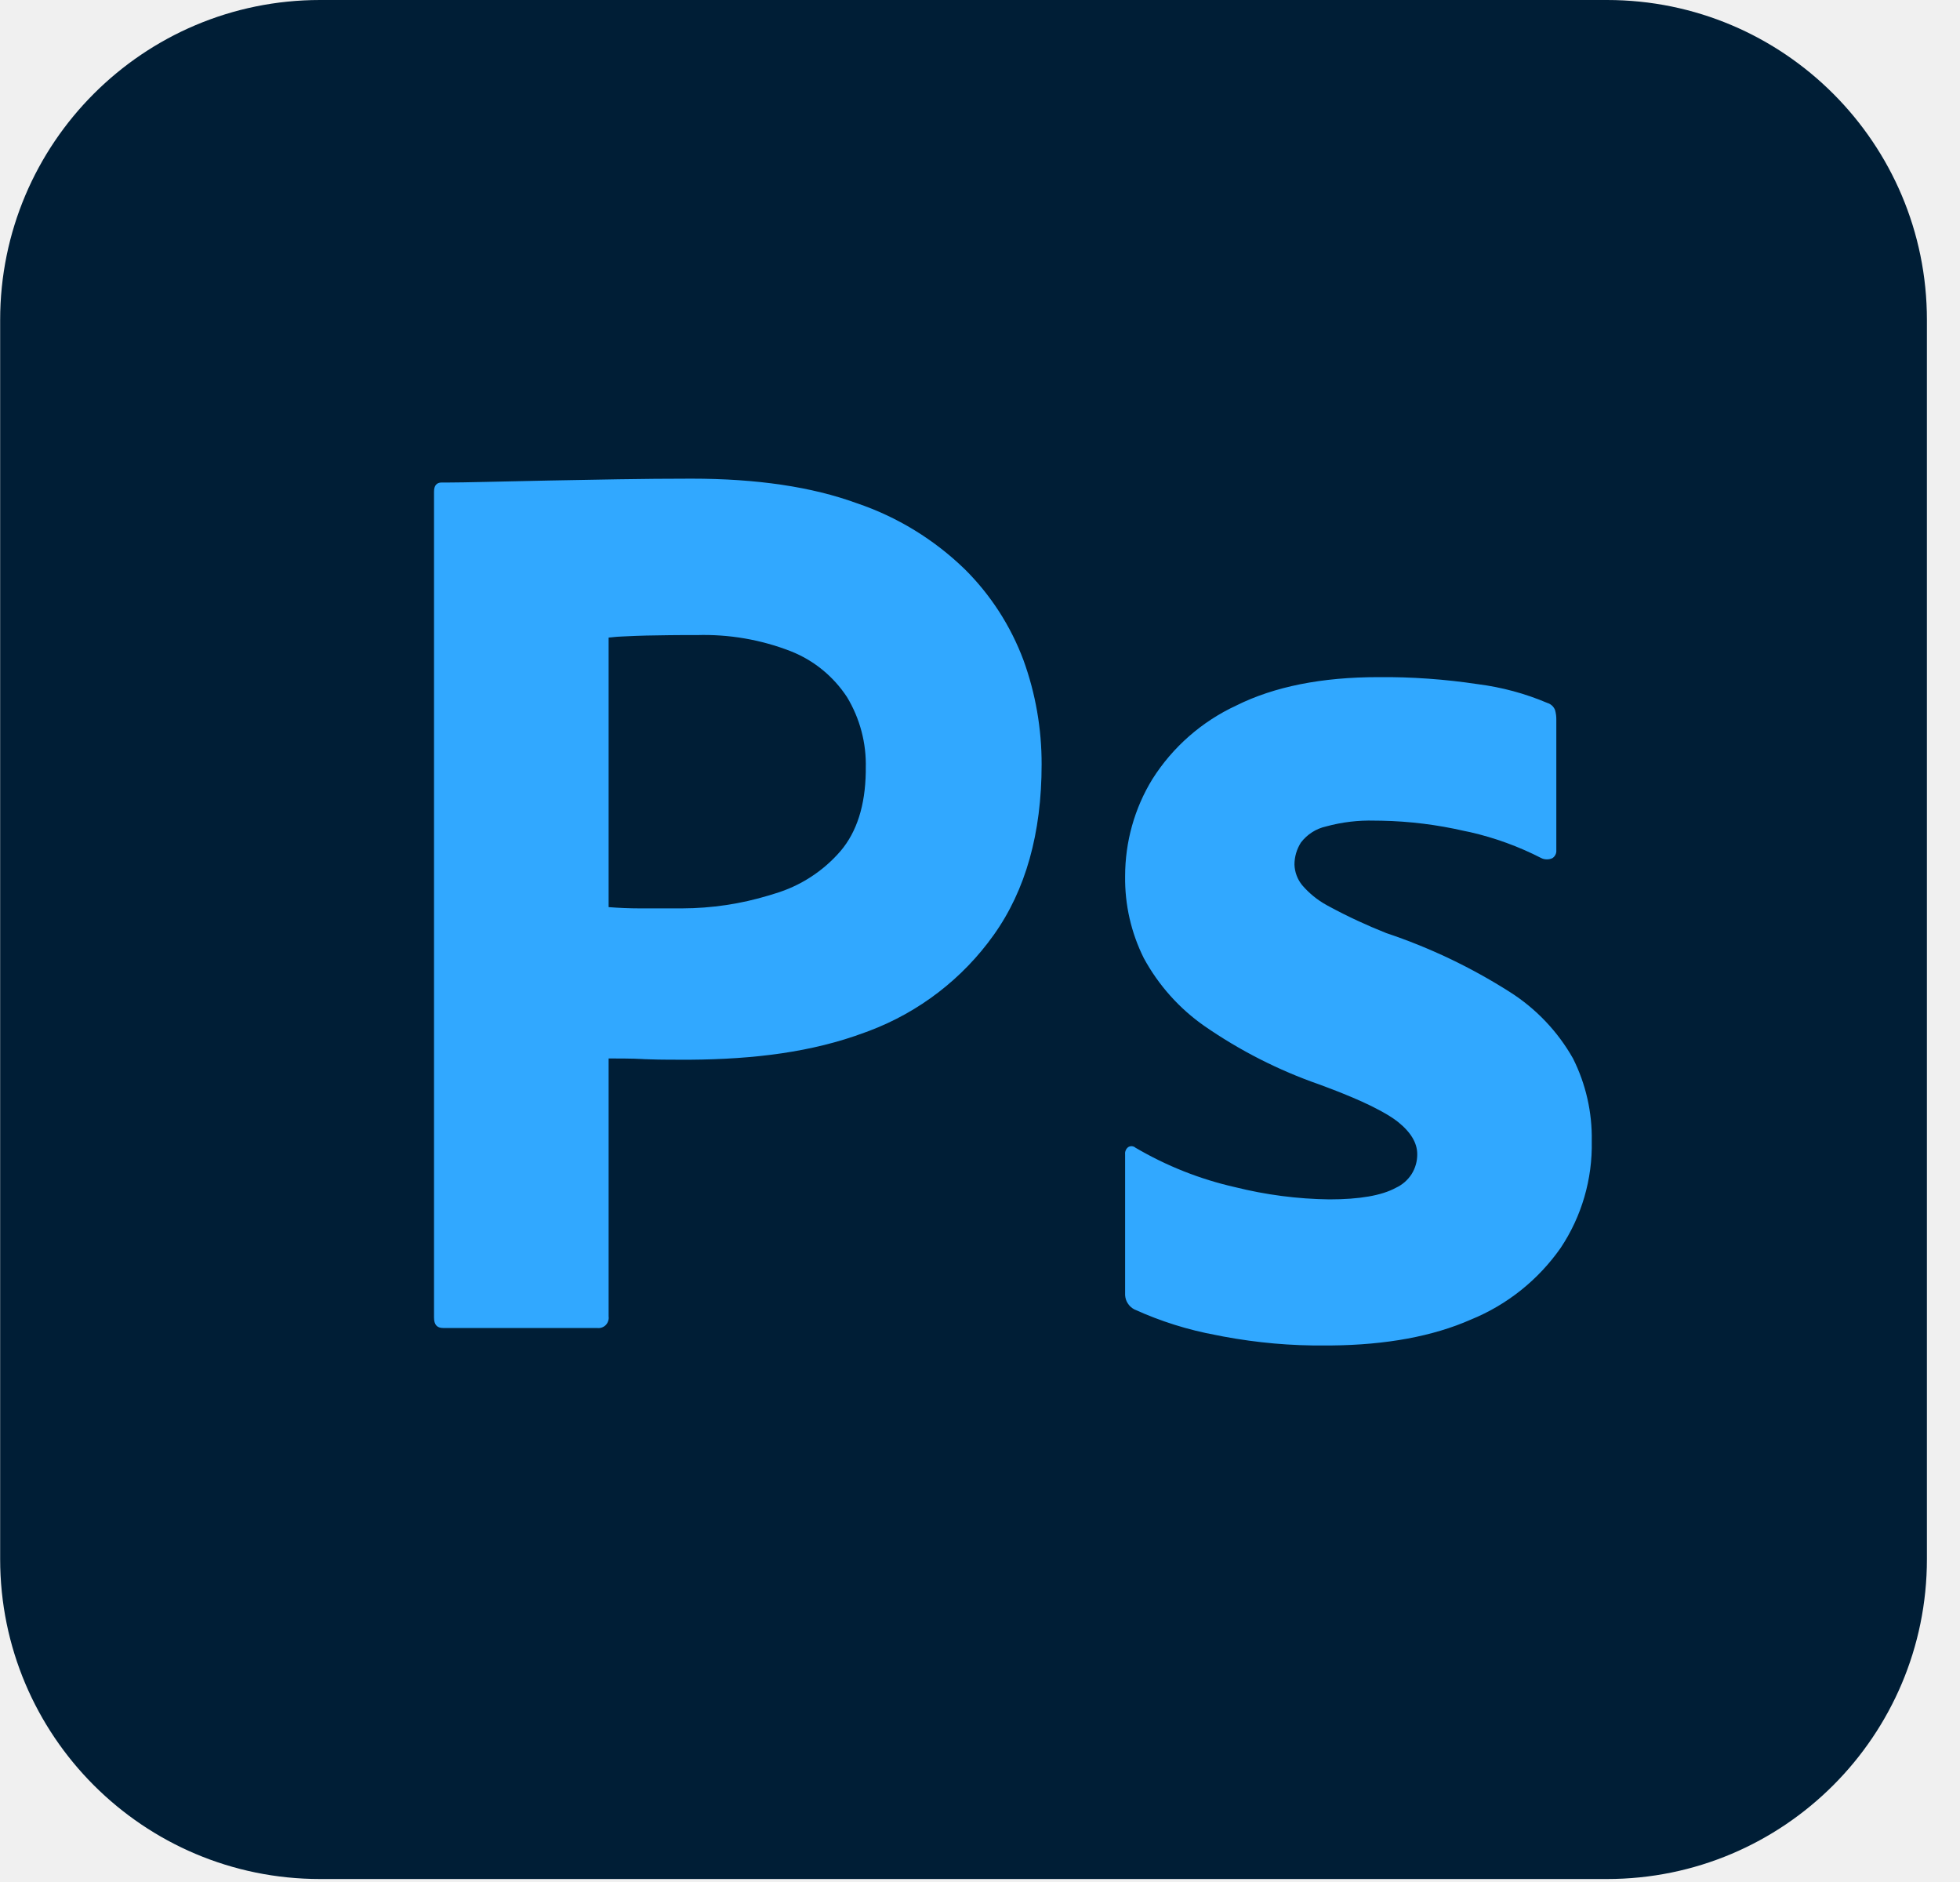
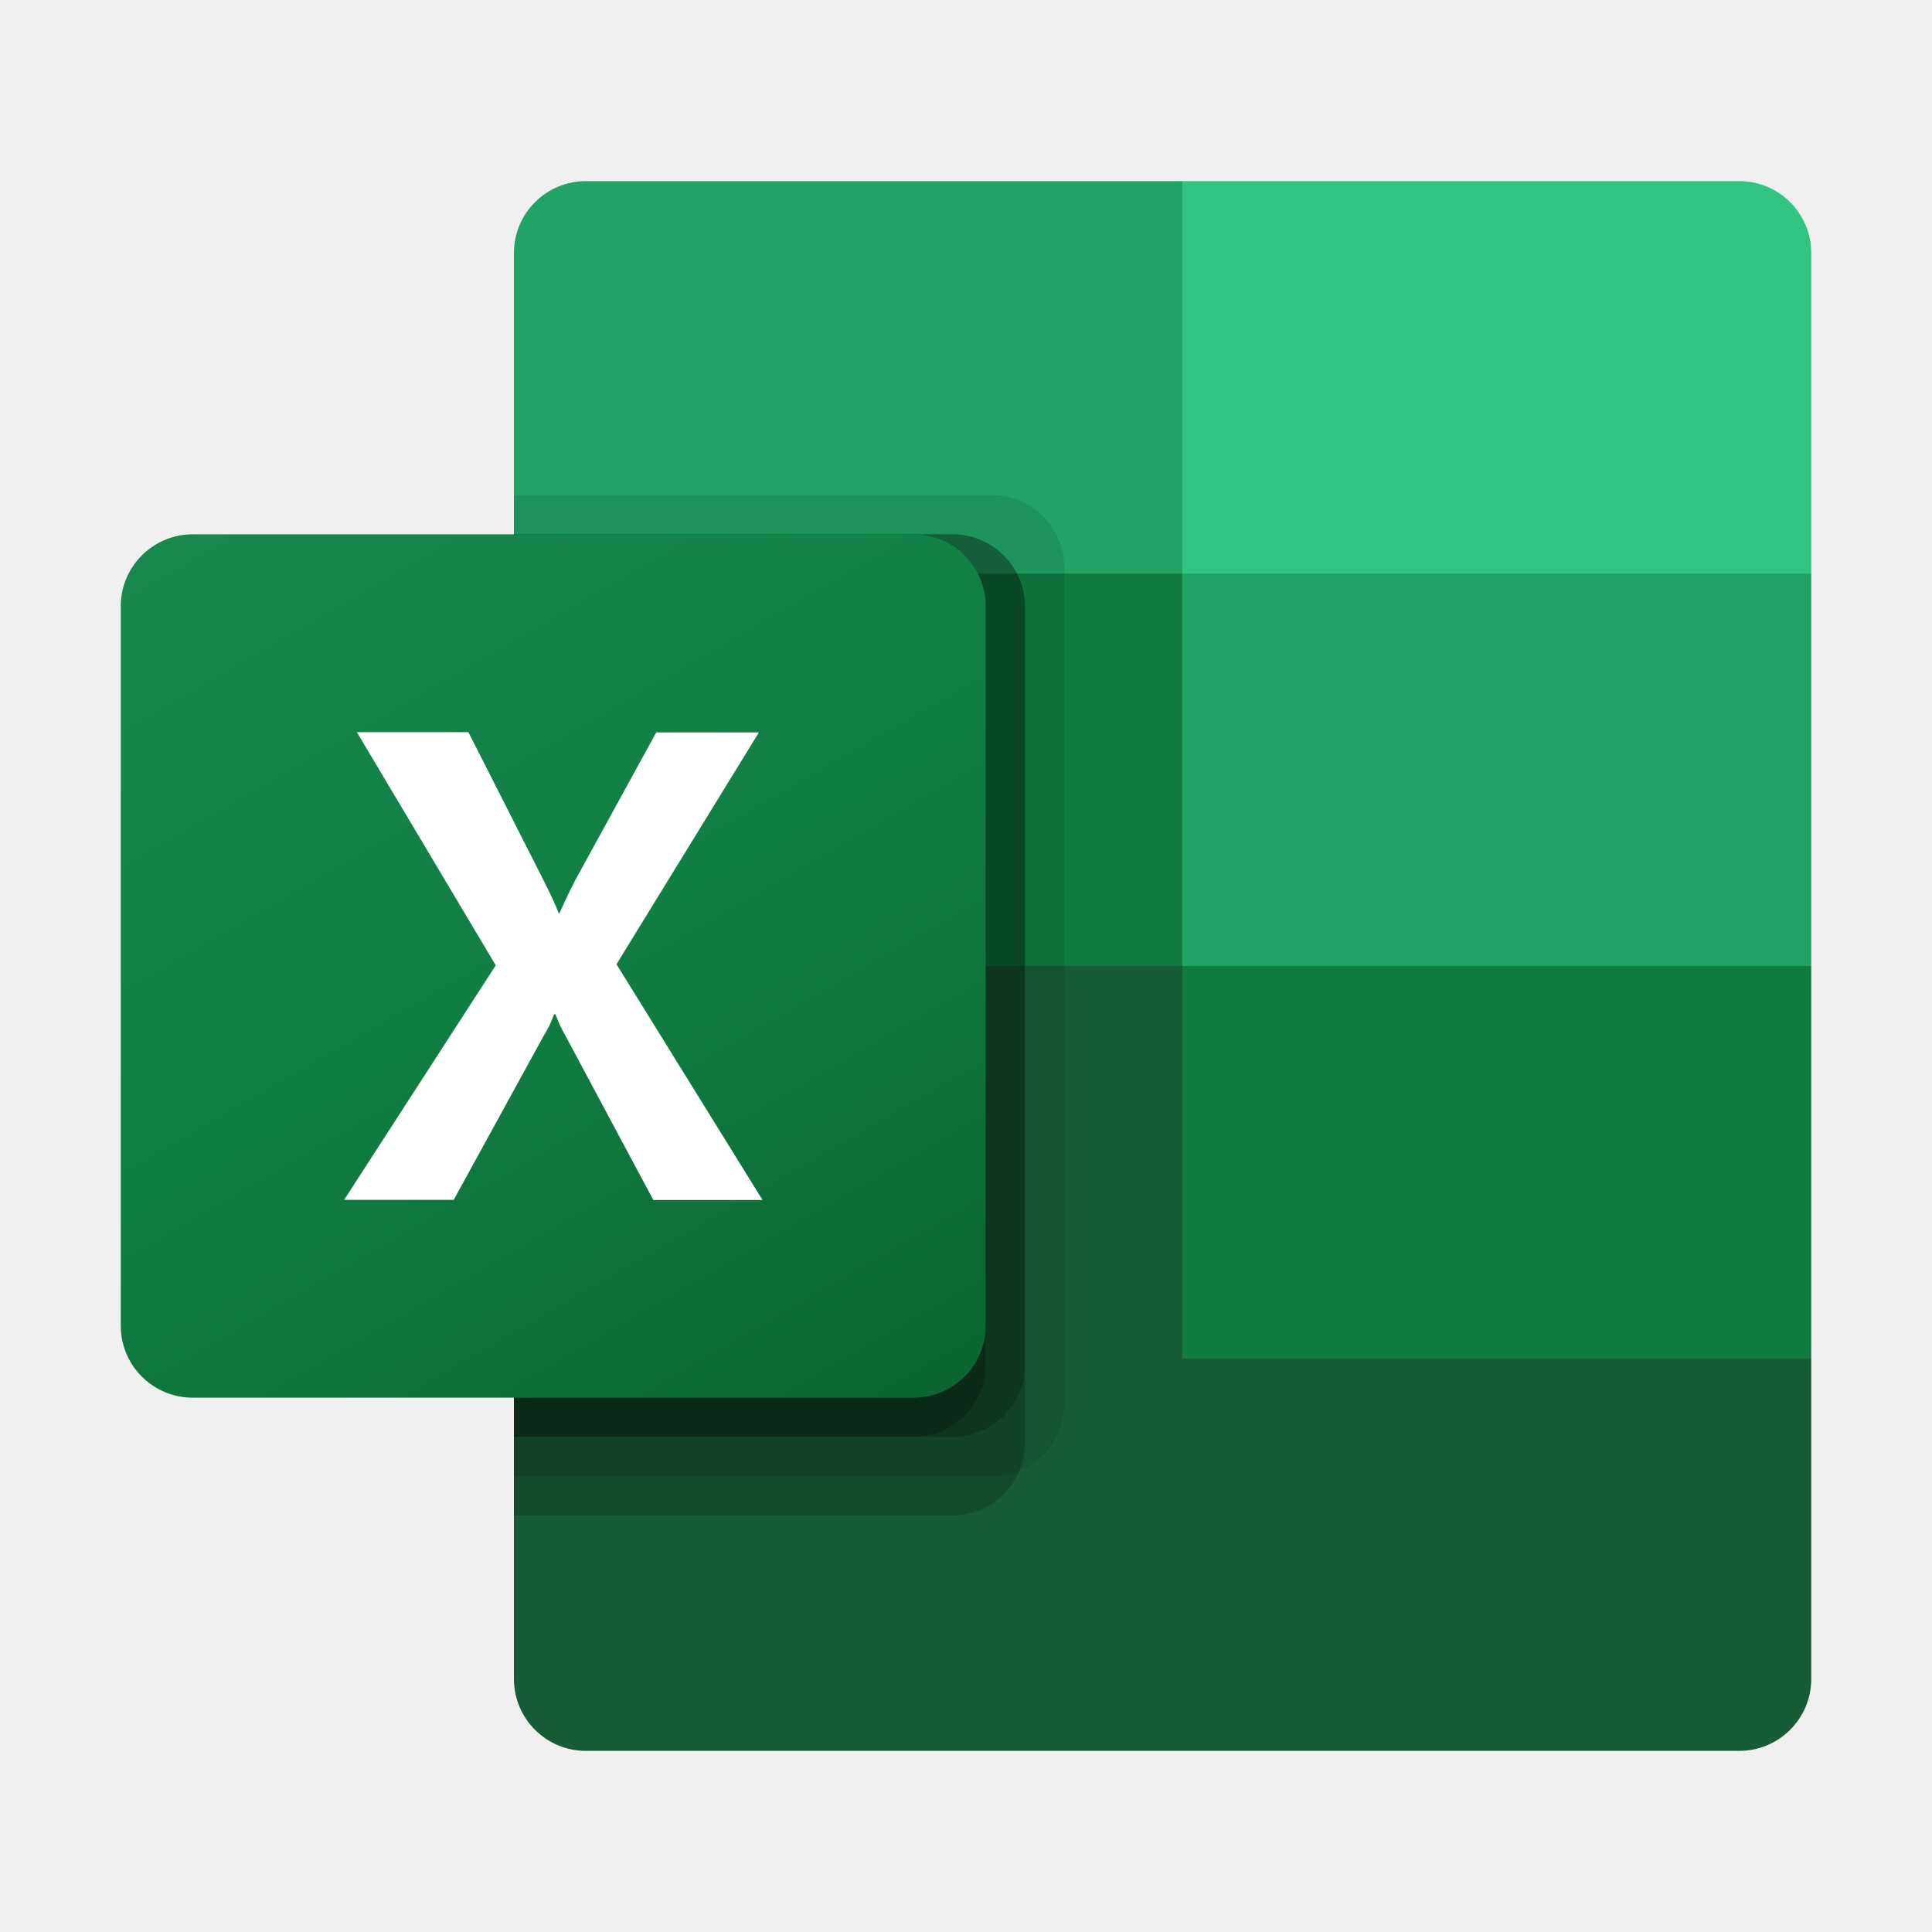
- <svg xmlns="http://www.w3.org/2000/svg" width="25" height="24" viewBox="0 0 25 24" fill="none">
-   <g clip-path="url(#clip0_218_26)">
-     <path d="M20.498 0H4.082C1.829 0 0.002 1.827 0.002 4.08V19.882C0.002 22.135 1.829 23.962 4.082 23.962H20.498C22.751 23.962 24.578 22.135 24.578 19.882V4.08C24.578 1.827 22.751 0 20.498 0Z" fill="#001E36" />
-     <path d="M5.536 16.803V6.269C5.536 6.192 5.569 6.153 5.635 6.153L5.739 6.153L5.918 6.151L6.165 6.146L6.996 6.128L7.886 6.112C8.199 6.107 8.51 6.104 8.818 6.104C9.653 6.104 10.356 6.208 10.928 6.417C11.444 6.591 11.914 6.879 12.305 7.258C12.636 7.586 12.892 7.983 13.055 8.42C13.209 8.845 13.287 9.295 13.286 9.747C13.286 10.627 13.082 11.352 12.675 11.923C12.278 12.481 11.723 12.907 11.082 13.148L11.027 13.168C10.357 13.418 9.616 13.508 8.803 13.514L8.677 13.514L8.489 13.513L8.395 13.512L8.289 13.509L8.226 13.507L8.187 13.505L8.092 13.501L7.976 13.499L7.801 13.498L7.763 13.498V16.787C7.766 16.807 7.764 16.828 7.757 16.847C7.751 16.866 7.74 16.884 7.726 16.898C7.711 16.913 7.694 16.923 7.674 16.93C7.655 16.936 7.634 16.938 7.614 16.935H5.651C5.574 16.935 5.536 16.892 5.536 16.803ZM7.763 8.131V11.568C7.894 11.578 8.026 11.584 8.158 11.584H8.702C9.078 11.583 9.45 11.527 9.81 11.418L9.881 11.396C10.208 11.299 10.5 11.11 10.722 10.852C10.929 10.608 11.036 10.272 11.043 9.845L11.043 9.797C11.052 9.478 10.969 9.163 10.804 8.89C10.631 8.626 10.381 8.421 10.087 8.305C9.704 8.156 9.295 8.086 8.884 8.099L8.675 8.099L8.543 8.1L8.417 8.102L8.239 8.105L8.11 8.109L8.042 8.112L7.952 8.116L7.876 8.12L7.832 8.124L7.794 8.128L7.778 8.129L7.763 8.131ZM19.66 10.943C19.372 10.795 19.067 10.684 18.752 10.612L18.679 10.597C18.332 10.517 17.978 10.473 17.622 10.466L17.533 10.465C17.325 10.459 17.116 10.484 16.915 10.539C16.787 10.567 16.673 10.64 16.593 10.745C16.54 10.829 16.511 10.926 16.511 11.025C16.514 11.122 16.549 11.214 16.61 11.289C16.698 11.391 16.803 11.477 16.921 11.542L16.956 11.561C17.191 11.688 17.433 11.8 17.682 11.899C18.235 12.084 18.764 12.336 19.256 12.649C19.591 12.861 19.869 13.153 20.064 13.498C20.228 13.825 20.31 14.187 20.303 14.553C20.313 15.036 20.175 15.511 19.907 15.913C19.621 16.322 19.223 16.64 18.761 16.828C18.278 17.041 17.684 17.151 16.98 17.158L16.907 17.158C16.47 17.163 16.035 17.124 15.605 17.044L15.514 17.026C15.152 16.96 14.801 16.849 14.467 16.697C14.433 16.679 14.405 16.653 14.385 16.621C14.364 16.59 14.353 16.553 14.351 16.515V14.718C14.349 14.701 14.352 14.683 14.36 14.667C14.367 14.651 14.378 14.637 14.393 14.627C14.407 14.619 14.423 14.616 14.439 14.617C14.455 14.619 14.471 14.625 14.483 14.636C14.878 14.868 15.306 15.038 15.753 15.139C16.146 15.237 16.55 15.29 16.956 15.295C17.341 15.295 17.624 15.246 17.805 15.147C17.887 15.109 17.956 15.049 18.005 14.973C18.053 14.897 18.078 14.808 18.077 14.718C18.077 14.575 17.995 14.438 17.83 14.306C17.761 14.251 17.662 14.191 17.533 14.126L17.471 14.095L17.405 14.064L17.371 14.048L17.298 14.016C17.286 14.011 17.273 14.005 17.261 14L17.182 13.967L17.141 13.95L17.056 13.916L17.012 13.899L16.92 13.864L16.824 13.828C16.307 13.648 15.816 13.398 15.365 13.086C15.043 12.862 14.778 12.565 14.59 12.22C14.428 11.896 14.346 11.537 14.351 11.174C14.351 10.737 14.47 10.309 14.698 9.937C14.957 9.527 15.329 9.201 15.769 8.997C16.253 8.756 16.857 8.635 17.583 8.635C18.008 8.631 18.432 8.662 18.852 8.725C19.156 8.764 19.454 8.844 19.736 8.964C19.781 8.977 19.818 9.011 19.835 9.055C19.846 9.095 19.852 9.137 19.851 9.179V10.844C19.854 10.883 19.835 10.921 19.802 10.943C19.78 10.954 19.756 10.959 19.731 10.959C19.706 10.959 19.682 10.954 19.66 10.943Z" fill="#31A8FF" />
-   </g>
+ <svg xmlns="http://www.w3.org/2000/svg" width="800px" height="800px" viewBox="0 0 32 32">
  <defs>
-     <clipPath id="clip0_218_26">
-       <rect width="24.58" height="24" fill="white" />
-     </clipPath>
+     <linearGradient id="a" x1="4.494" y1="-2092.086" x2="13.832" y2="-2075.914" gradientTransform="translate(0 2100)" gradientUnits="userSpaceOnUse">
+       <stop offset="0" stop-color="#18884f" />
+       <stop offset="0.5" stop-color="#117e43" />
+       <stop offset="1" stop-color="#0b6631" />
+     </linearGradient>
  </defs>
+   <path d="M19.581,15.35,8.512,13.4V27.809A1.192,1.192,0,0,0,9.705,29h19.1A1.192,1.192,0,0,0,30,27.809h0V22.5Z" style="fill:#185c37" />
+   <path d="M19.581,3H9.705A1.192,1.192,0,0,0,8.512,4.191h0V9.5L19.581,16l5.861,1.95L30,16V9.5Z" style="fill:#21a366" />
+   <path d="M8.512,9.5H19.581V16H8.512Z" style="fill:#107c41" />
+   <path d="M16.434,8.2H8.512V24.45h7.922a1.2,1.2,0,0,0,1.194-1.191V9.391A1.2,1.2,0,0,0,16.434,8.2Z" style="opacity:0.1;isolation:isolate" />
+   <path d="M15.783,8.85H8.512V25.1h7.271a1.2,1.2,0,0,0,1.194-1.191V10.041A1.2,1.2,0,0,0,15.783,8.85Z" style="opacity:0.2;isolation:isolate" />
+   <path d="M15.783,8.85H8.512V23.8h7.271a1.2,1.2,0,0,0,1.194-1.191V10.041A1.2,1.2,0,0,0,15.783,8.85Z" style="opacity:0.2;isolation:isolate" />
+   <path d="M15.132,8.85H8.512V23.8h6.62a1.2,1.2,0,0,0,1.194-1.191V10.041A1.2,1.2,0,0,0,15.132,8.85Z" style="opacity:0.2;isolation:isolate" />
+   <path d="M3.194,8.85H15.132a1.193,1.193,0,0,1,1.194,1.191V21.959a1.193,1.193,0,0,1-1.194,1.191H3.194A1.192,1.192,0,0,1,2,21.959V10.041A1.192,1.192,0,0,1,3.194,8.85Z" style="fill:url(#a)" />
+   <path d="M5.7,19.873l2.511-3.884-2.3-3.862H7.758L9.013,14.6c.116.234.2.408.238.524h.017c.082-.188.169-.369.26-.546l1.342-2.447h1.7l-2.359,3.84,2.419,3.905H10.821l-1.45-2.711A2.355,2.355,0,0,1,9.2,16.8H9.176a1.688,1.688,0,0,1-.168.351L7.515,19.873Z" style="fill:#fff" />
+   <path d="M28.806,3H19.581V9.5H30V4.191A1.192,1.192,0,0,0,28.806,3Z" style="fill:#33c481" />
+   <path d="M19.581,16H30v6.5H19.581Z" style="fill:#107c41" />
</svg>
